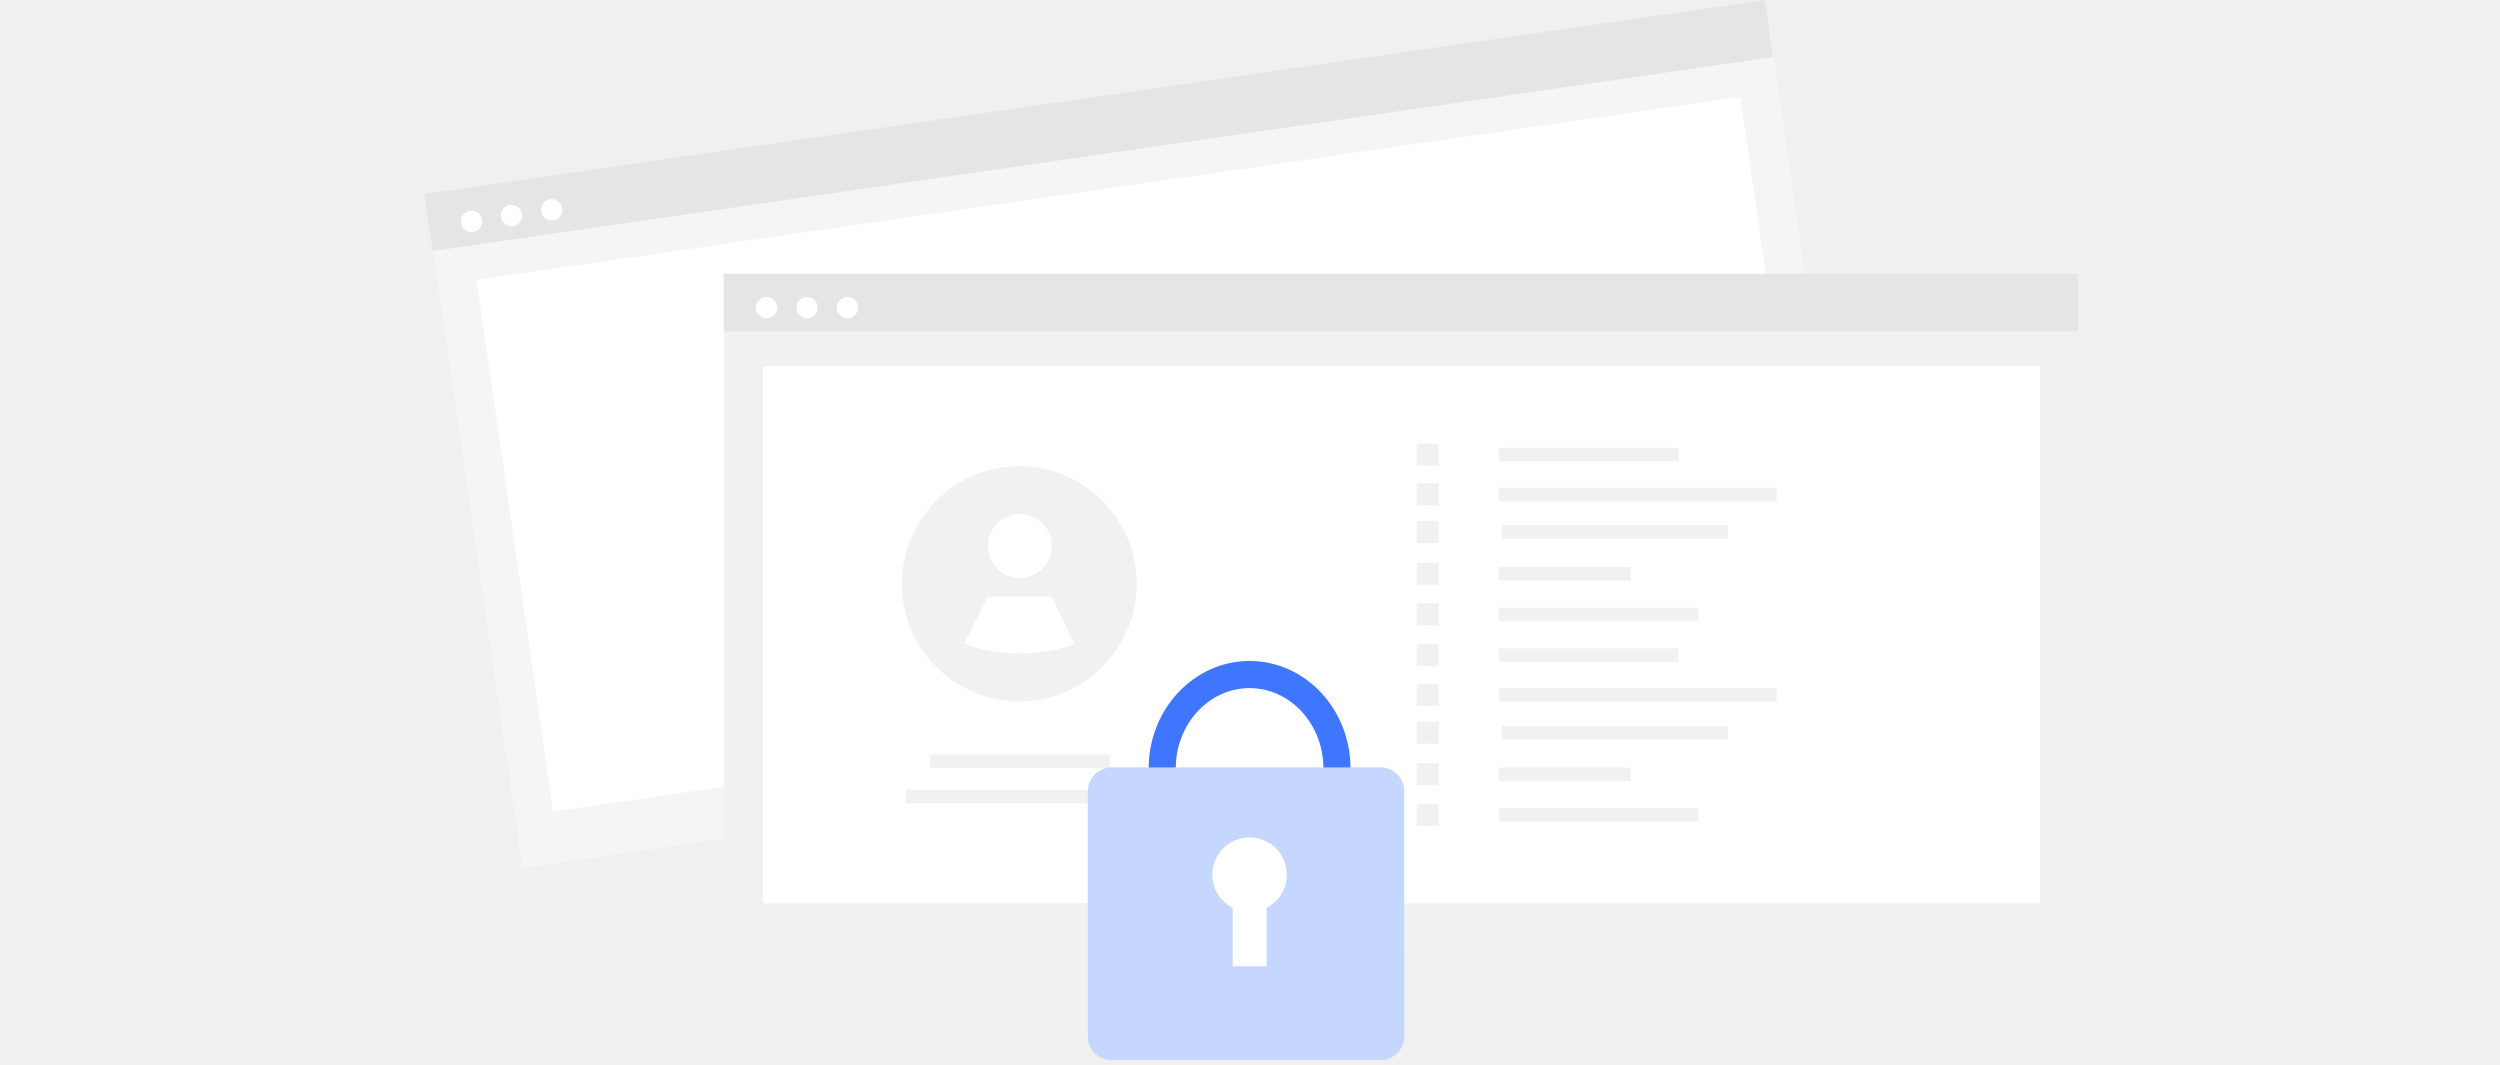
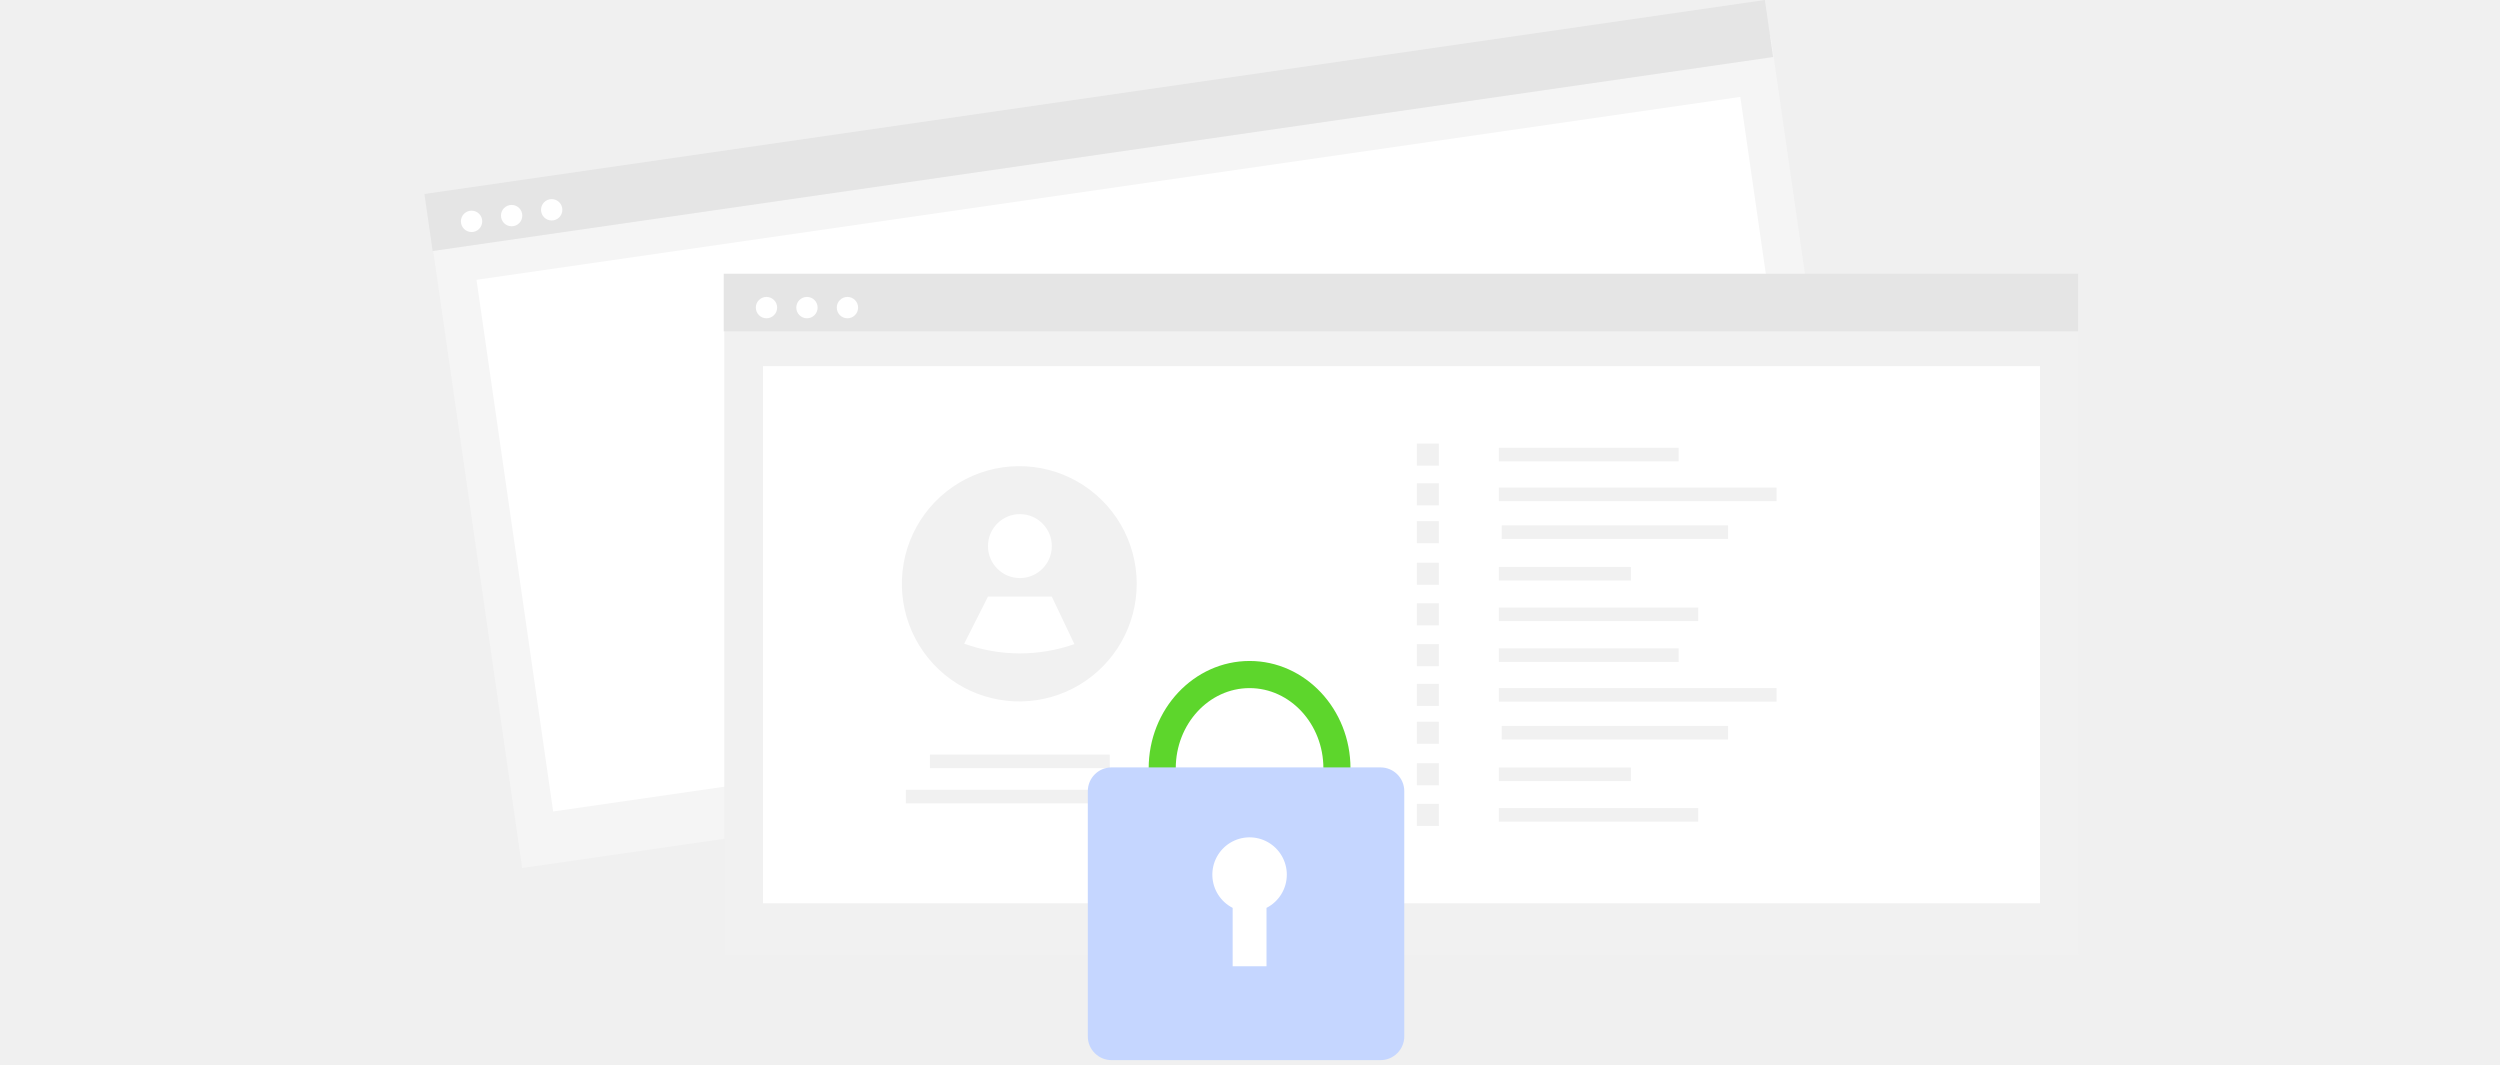
<svg xmlns="http://www.w3.org/2000/svg" width="632" height="269" viewBox="0 0 632 269" fill="none">
  <g clip-path="url(#clip0_2279_42539)">
    <path d="M447.648 9.294L108.777 58.336L132.006 219.429L470.877 170.387L447.648 9.294Z" fill="#F5F5F5" />
    <path d="M439.95 24.497L120.459 70.734L139.839 205.14L459.33 158.902L439.95 24.497Z" fill="white" />
    <path d="M446.161 -0.003L107.291 49.039L109.371 63.462L448.241 14.42L446.161 -0.003Z" fill="#E5E5E5" />
    <path d="M119.212 58.66C120.701 58.66 121.908 57.45 121.908 55.959C121.908 54.467 120.701 53.258 119.212 53.258C117.723 53.258 116.516 54.467 116.516 55.959C116.516 57.45 117.723 58.66 119.212 58.66Z" fill="white" />
    <path d="M129.34 57.206C130.829 57.206 132.036 55.997 132.036 54.506C132.036 53.014 130.829 51.805 129.34 51.805C127.852 51.805 126.645 53.014 126.645 54.506C126.645 55.997 127.852 57.206 129.34 57.206Z" fill="white" />
    <path d="M139.467 55.738C140.956 55.738 142.163 54.529 142.163 53.037C142.163 51.545 140.956 50.336 139.467 50.336C137.978 50.336 136.771 51.545 136.771 53.037C136.771 54.529 137.978 55.738 139.467 55.738Z" fill="white" />
    <path d="M525.492 78.602H183.104V241.367H525.492V78.602Z" fill="#F1F1F1" />
    <path d="M515.702 92.555H192.895V228.355H515.702V92.555Z" fill="white" />
    <path d="M525.345 69.195H182.957V83.767H525.345V69.195Z" fill="#E5E5E5" />
    <path d="M193.766 80.464C195.255 80.464 196.462 79.255 196.462 77.763C196.462 76.272 195.255 75.062 193.766 75.062C192.277 75.062 191.07 76.272 191.07 77.763C191.07 79.255 192.277 80.464 193.766 80.464Z" fill="white" />
    <path d="M203.999 80.464C205.488 80.464 206.695 79.255 206.695 77.763C206.695 76.272 205.488 75.062 203.999 75.062C202.51 75.062 201.303 76.272 201.303 77.763C201.303 79.255 202.51 80.464 203.999 80.464Z" fill="white" />
    <path d="M214.233 80.464C215.722 80.464 216.929 79.255 216.929 77.763C216.929 76.272 215.722 75.062 214.233 75.062C212.744 75.062 211.537 76.272 211.537 77.763C211.537 79.255 212.744 80.464 214.233 80.464Z" fill="white" />
    <path d="M424.368 113.203H378.904V116.626H424.368V113.203Z" fill="#F1F1F1" />
    <path d="M449.11 123.258H378.904V126.681H449.11V123.258Z" fill="#F1F1F1" />
    <path d="M436.851 132.82H379.635V136.244H436.851V132.82Z" fill="#F1F1F1" />
    <path d="M412.306 143.328H378.904V146.751H412.306V143.328Z" fill="#F1F1F1" />
    <path d="M429.316 153.586H378.904V157.009H429.316V153.586Z" fill="#F1F1F1" />
    <path d="M363.751 112.133H358.184V117.71H363.751V112.133Z" fill="#F1F1F1" />
    <path d="M363.751 122.172H358.184V127.749H363.751V122.172Z" fill="#F1F1F1" />
    <path d="M363.751 131.75H358.184V137.327H363.751V131.75Z" fill="#F1F1F1" />
    <path d="M363.751 142.258H358.184V147.835H363.751V142.258Z" fill="#F1F1F1" />
    <path d="M363.751 152.508H358.184V158.085H363.751V152.508Z" fill="#F1F1F1" />
    <path d="M424.368 163.906H378.904V167.33H424.368V163.906Z" fill="#F1F1F1" />
    <path d="M449.11 173.945H378.904V177.369H449.11V173.945Z" fill="#F1F1F1" />
    <path d="M436.851 183.523H379.635V186.947H436.851V183.523Z" fill="#F1F1F1" />
    <path d="M412.306 194.031H378.904V197.455H412.306V194.031Z" fill="#F1F1F1" />
    <path d="M429.316 204.289H378.904V207.712H429.316V204.289Z" fill="#F1F1F1" />
    <path d="M363.751 162.836H358.184V168.413H363.751V162.836Z" fill="#F1F1F1" />
    <path d="M363.751 172.875H358.184V178.452H363.751V172.875Z" fill="#F1F1F1" />
    <path d="M363.751 182.453H358.184V188.03H363.751V182.453Z" fill="#F1F1F1" />
    <path d="M363.751 192.945H358.184V198.522H363.751V192.945Z" fill="#F1F1F1" />
    <path d="M363.751 203.219H358.184V208.796H363.751V203.219Z" fill="#F1F1F1" />
    <path d="M280.545 190.758H235.082V194.181H280.545V190.758Z" fill="#F1F1F1" />
    <path d="M286.216 199.664H229V203.087H286.216V199.664Z" fill="#F1F1F1" />
    <path d="M287.364 147.583C287.362 152.728 286.028 157.785 283.493 162.259C280.957 166.734 277.307 170.473 272.898 173.112C268.489 175.75 263.472 177.199 258.337 177.315C253.203 177.431 248.126 176.211 243.603 173.774L243.597 173.768C238.977 171.274 235.099 167.598 232.359 163.114C229.618 158.63 228.113 153.498 227.997 148.242C227.881 142.986 229.158 137.792 231.698 133.191C234.238 128.59 237.95 124.746 242.456 122.051C246.962 119.355 252.1 117.904 257.348 117.846C262.596 117.787 267.765 119.124 272.33 121.719C276.894 124.314 280.69 128.075 283.331 132.618C285.972 137.162 287.363 142.325 287.364 147.583Z" fill="#F1F1F1" />
    <path d="M257.829 146.138C262.286 146.138 265.899 142.518 265.899 138.053C265.899 133.588 262.286 129.969 257.829 129.969C253.373 129.969 249.76 133.588 249.76 138.053C249.76 142.518 253.373 146.138 257.829 146.138Z" fill="white" />
    <path d="M271.607 162.829C262.585 166.001 252.748 165.963 243.752 162.721L243.746 162.717L249.758 150.828H265.897L271.607 162.829Z" fill="white" />
-     <path d="M315.893 221.387C301.828 221.387 290.385 209.209 290.385 194.24C290.385 179.272 301.828 167.094 315.893 167.094C329.959 167.094 341.402 179.272 341.402 194.24C341.402 209.209 329.959 221.387 315.893 221.387ZM315.893 173.953C305.603 173.953 297.232 183.054 297.232 194.24C297.232 205.427 305.603 214.528 315.893 214.528C326.184 214.528 334.555 205.427 334.555 194.24C334.555 183.054 326.184 173.953 315.893 173.953Z" fill="#3F76FF" />
+     <path d="M315.893 221.387C301.828 221.387 290.385 209.209 290.385 194.24C290.385 179.272 301.828 167.094 315.893 167.094C329.959 167.094 341.402 179.272 341.402 194.24C341.402 209.209 329.959 221.387 315.893 221.387ZM315.893 173.953C305.603 173.953 297.232 183.054 297.232 194.24C297.232 205.427 305.603 214.528 315.893 214.528C326.184 214.528 334.555 205.427 334.555 194.24C334.555 183.054 326.184 173.953 315.893 173.953Z" fill="#5DD62C" />
    <rect x="275" y="194" width="80" height="74" rx="6" fill="#C5D6FF" />
    <path d="M325.307 221.118C325.308 219.442 324.864 217.795 324.018 216.348C323.173 214.901 321.958 213.706 320.499 212.886C319.039 212.065 317.388 211.65 315.715 211.681C314.041 211.713 312.407 212.191 310.979 213.066C309.552 213.941 308.383 215.181 307.593 216.66C306.803 218.138 306.421 219.8 306.486 221.475C306.55 223.151 307.059 224.778 307.961 226.191C308.862 227.604 310.123 228.75 311.614 229.512V244.268H320.172V229.512C321.717 228.723 323.014 227.522 323.921 226.04C324.827 224.559 325.307 222.856 325.307 221.118Z" fill="white" />
  </g>
  <defs>
    <clipPath id="clip0_2279_42539">
      <rect width="632" height="269" fill="white" />
    </clipPath>
  </defs>
</svg>
